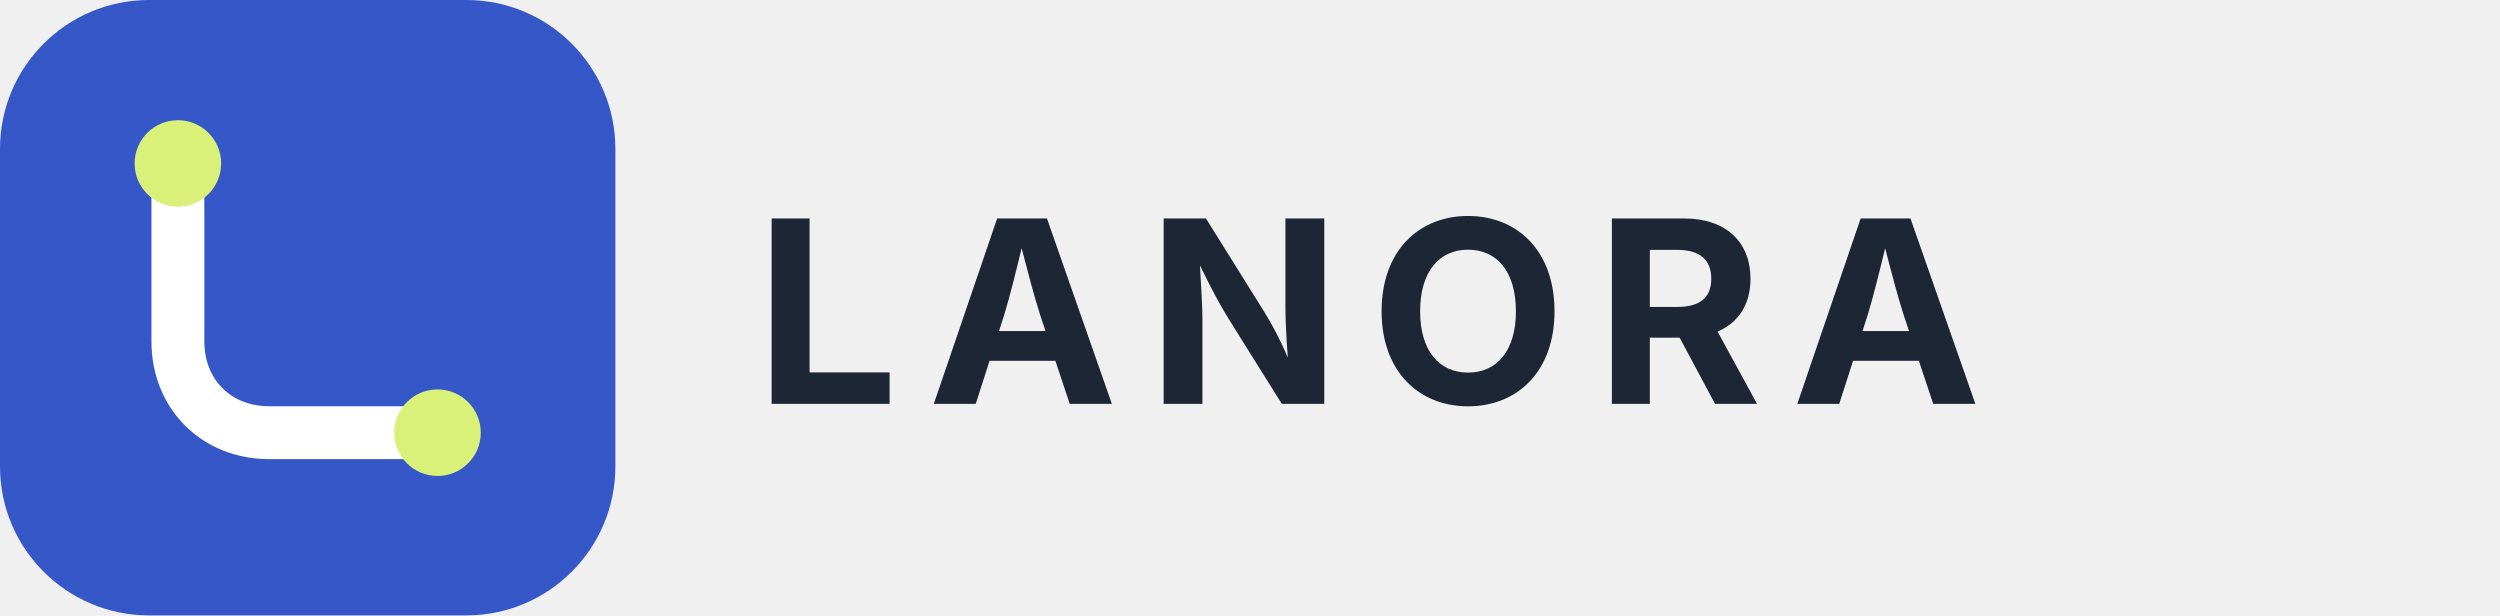
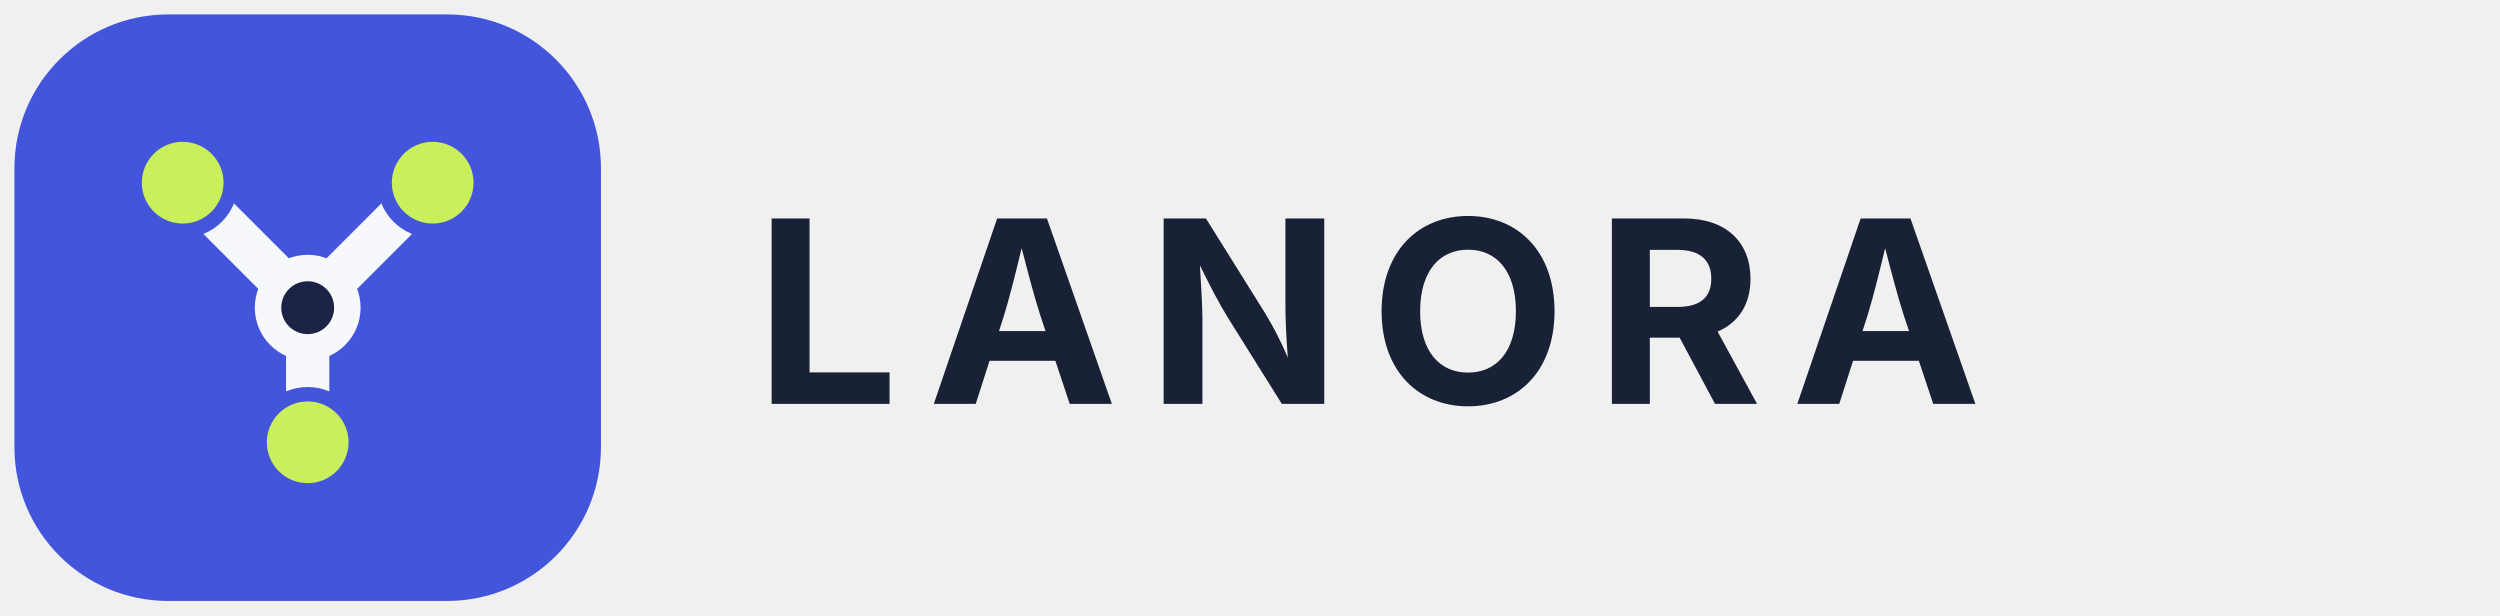
<svg xmlns="http://www.w3.org/2000/svg" width="520" height="128" viewBox="0 0 520 128" role="img" aria-label="LANORA">
-   <rect width="128" height="128" rx="31" fill="#3557C7" />
-   <path d="M37 35v36c0 11 8 19 19 19h34" fill="none" stroke="#FFF" stroke-width="11" stroke-linecap="round" stroke-linejoin="round" />
-   <circle cx="37" cy="34" r="9" fill="#D9F179" />
-   <circle cx="91" cy="90" r="9" fill="#D9F179" />
-   <text x="157" y="84" fill="#1D2634" font-family="Inter,Arial,sans-serif" font-size="53" font-weight="750" letter-spacing="6">LANORA</text>
+   <rect x="3" y="3" width="122" height="122" rx="32" fill="#4355DB" />
+   <g fill="none" stroke="#F7F8FC" stroke-width="9" stroke-linecap="round" stroke-linejoin="round">
+     <path d="M41 41 64 64 87 41" />
+     <path d="M64 64v24" />
+   </g>
+   <g fill="#CAEF5C" stroke="#4355DB" stroke-width="3">
+     <circle cx="38" cy="38" r="10" />
+     <circle cx="90" cy="38" r="10" />
+     <circle cx="64" cy="92" r="10" />
+   </g>
+   <circle cx="64" cy="64" r="11" fill="#F7F8FC" />
+   <circle cx="64" cy="64" r="5.5" fill="#1B2445" />
+   <text x="157" y="84" fill="#182135" font-family="Inter,Arial,sans-serif" font-size="53" font-weight="750" letter-spacing="6">LANORA</text>
</svg>
